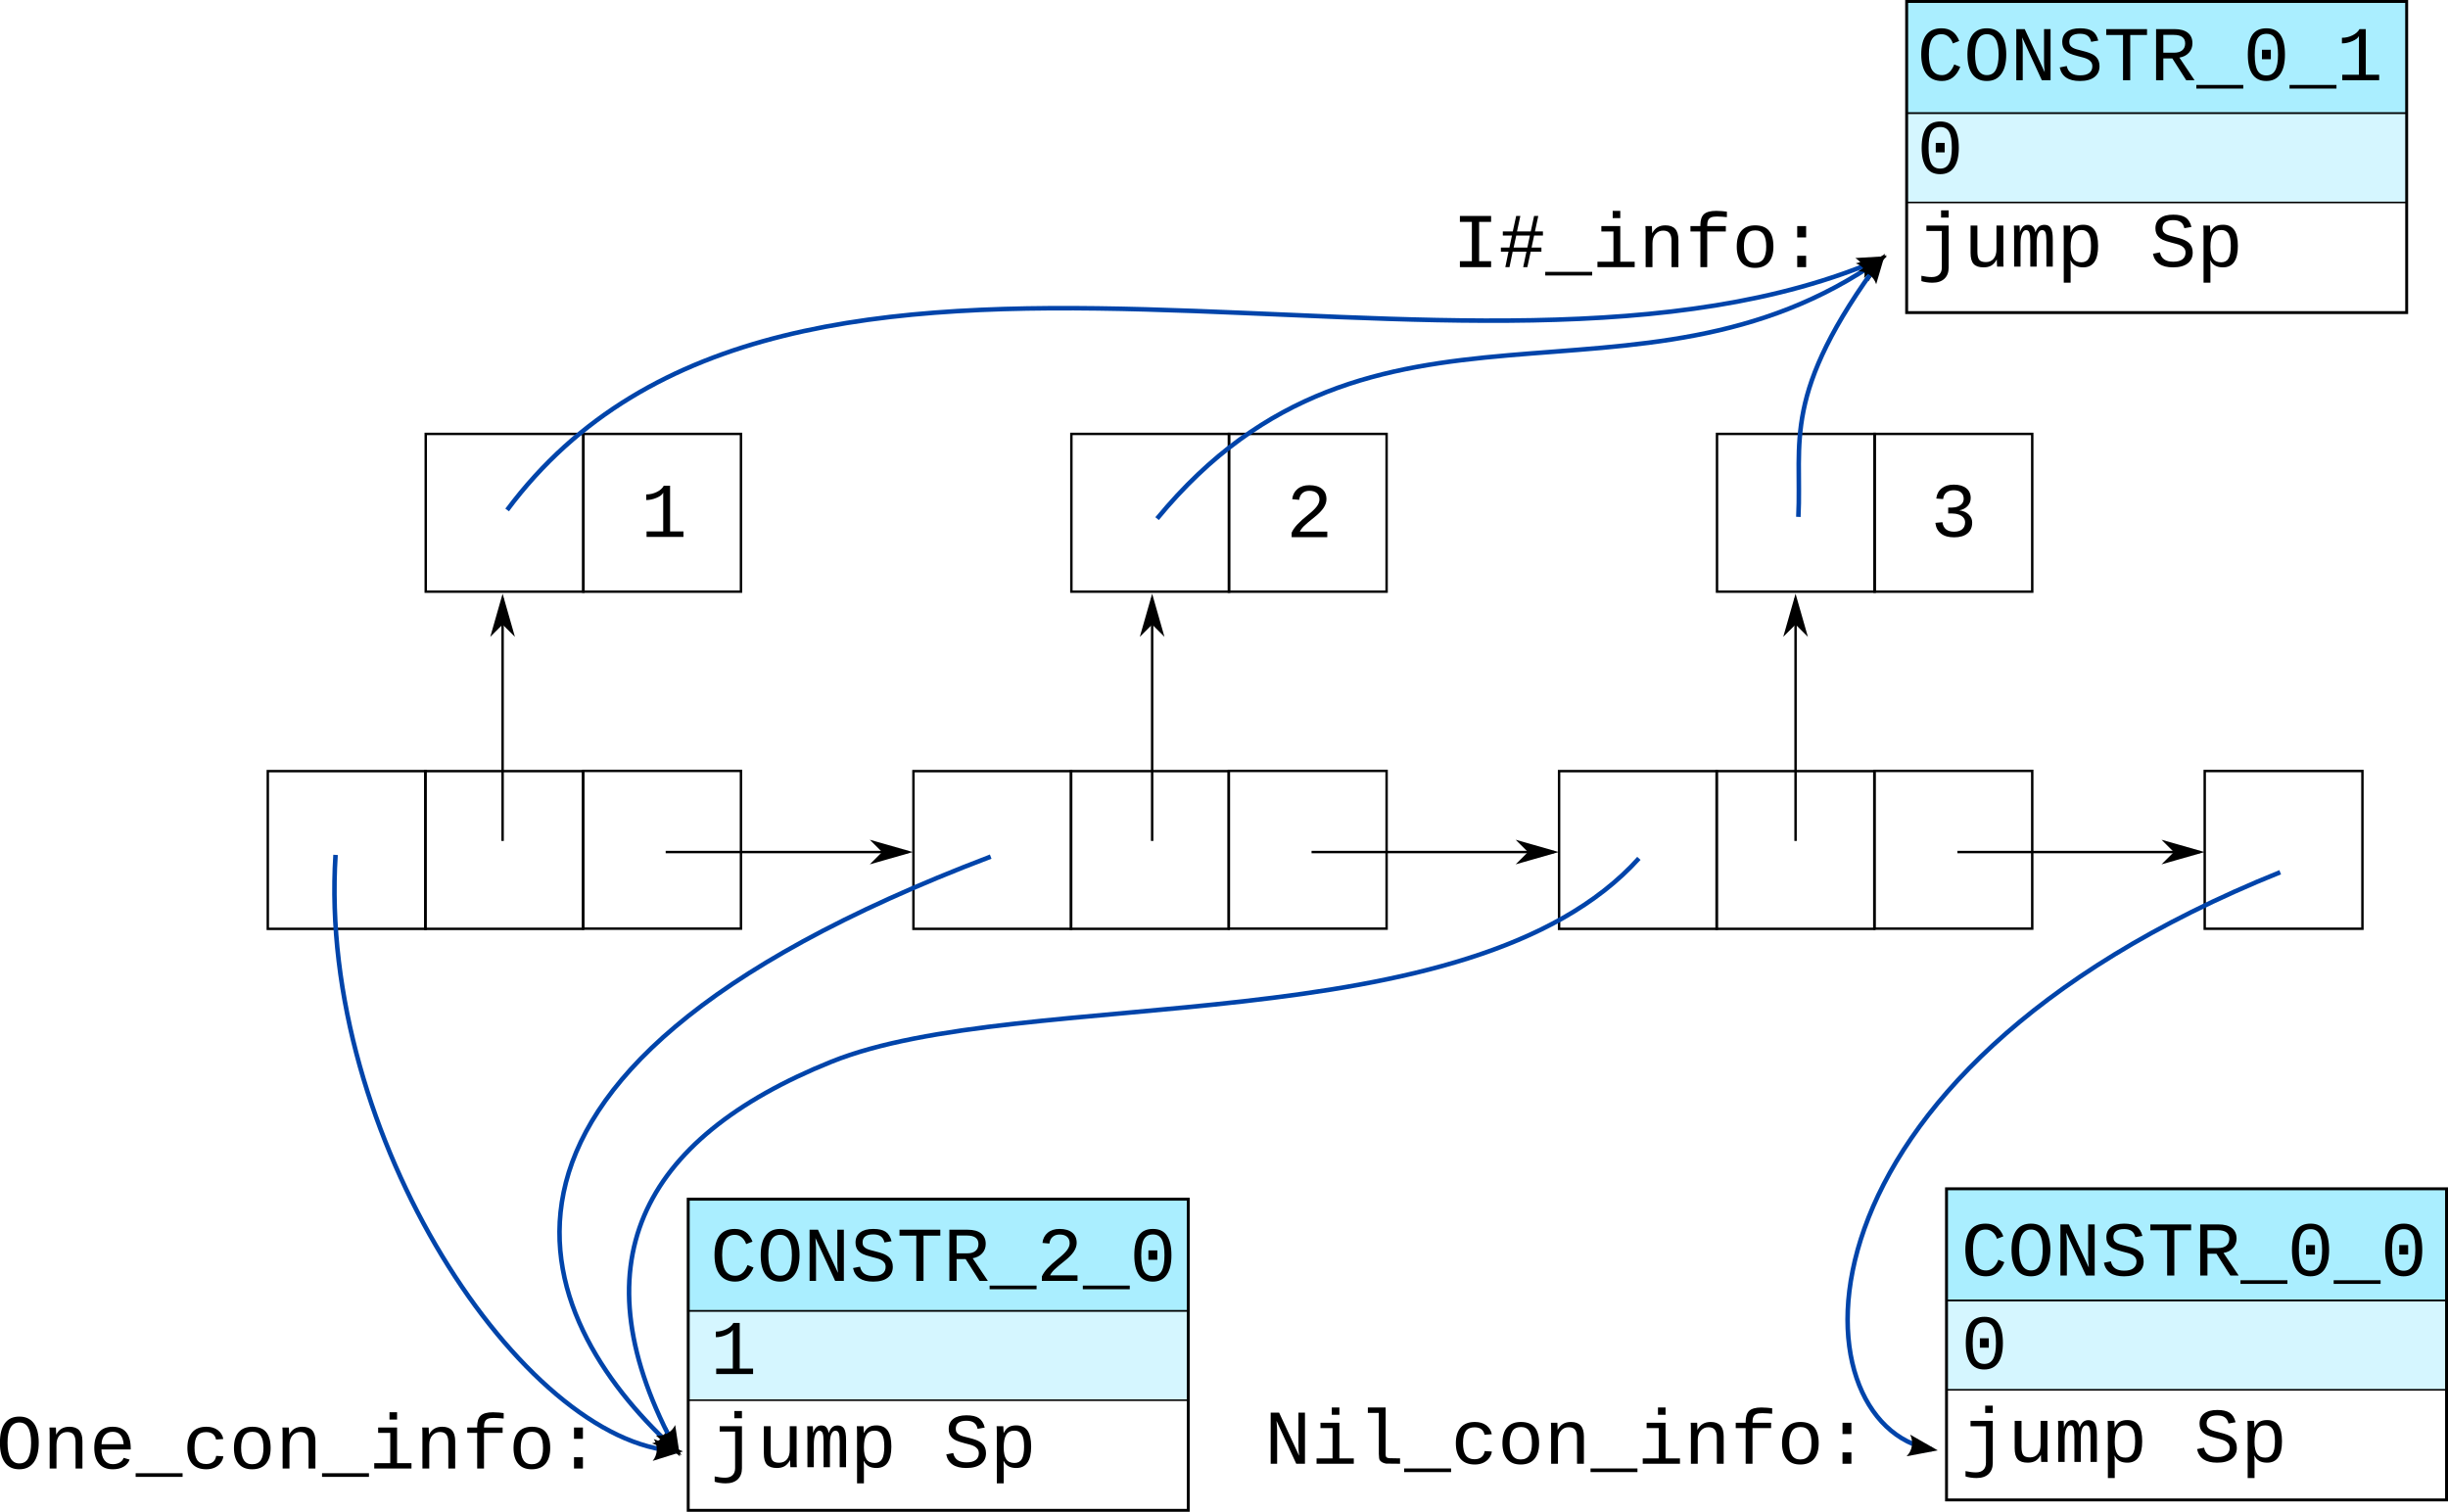
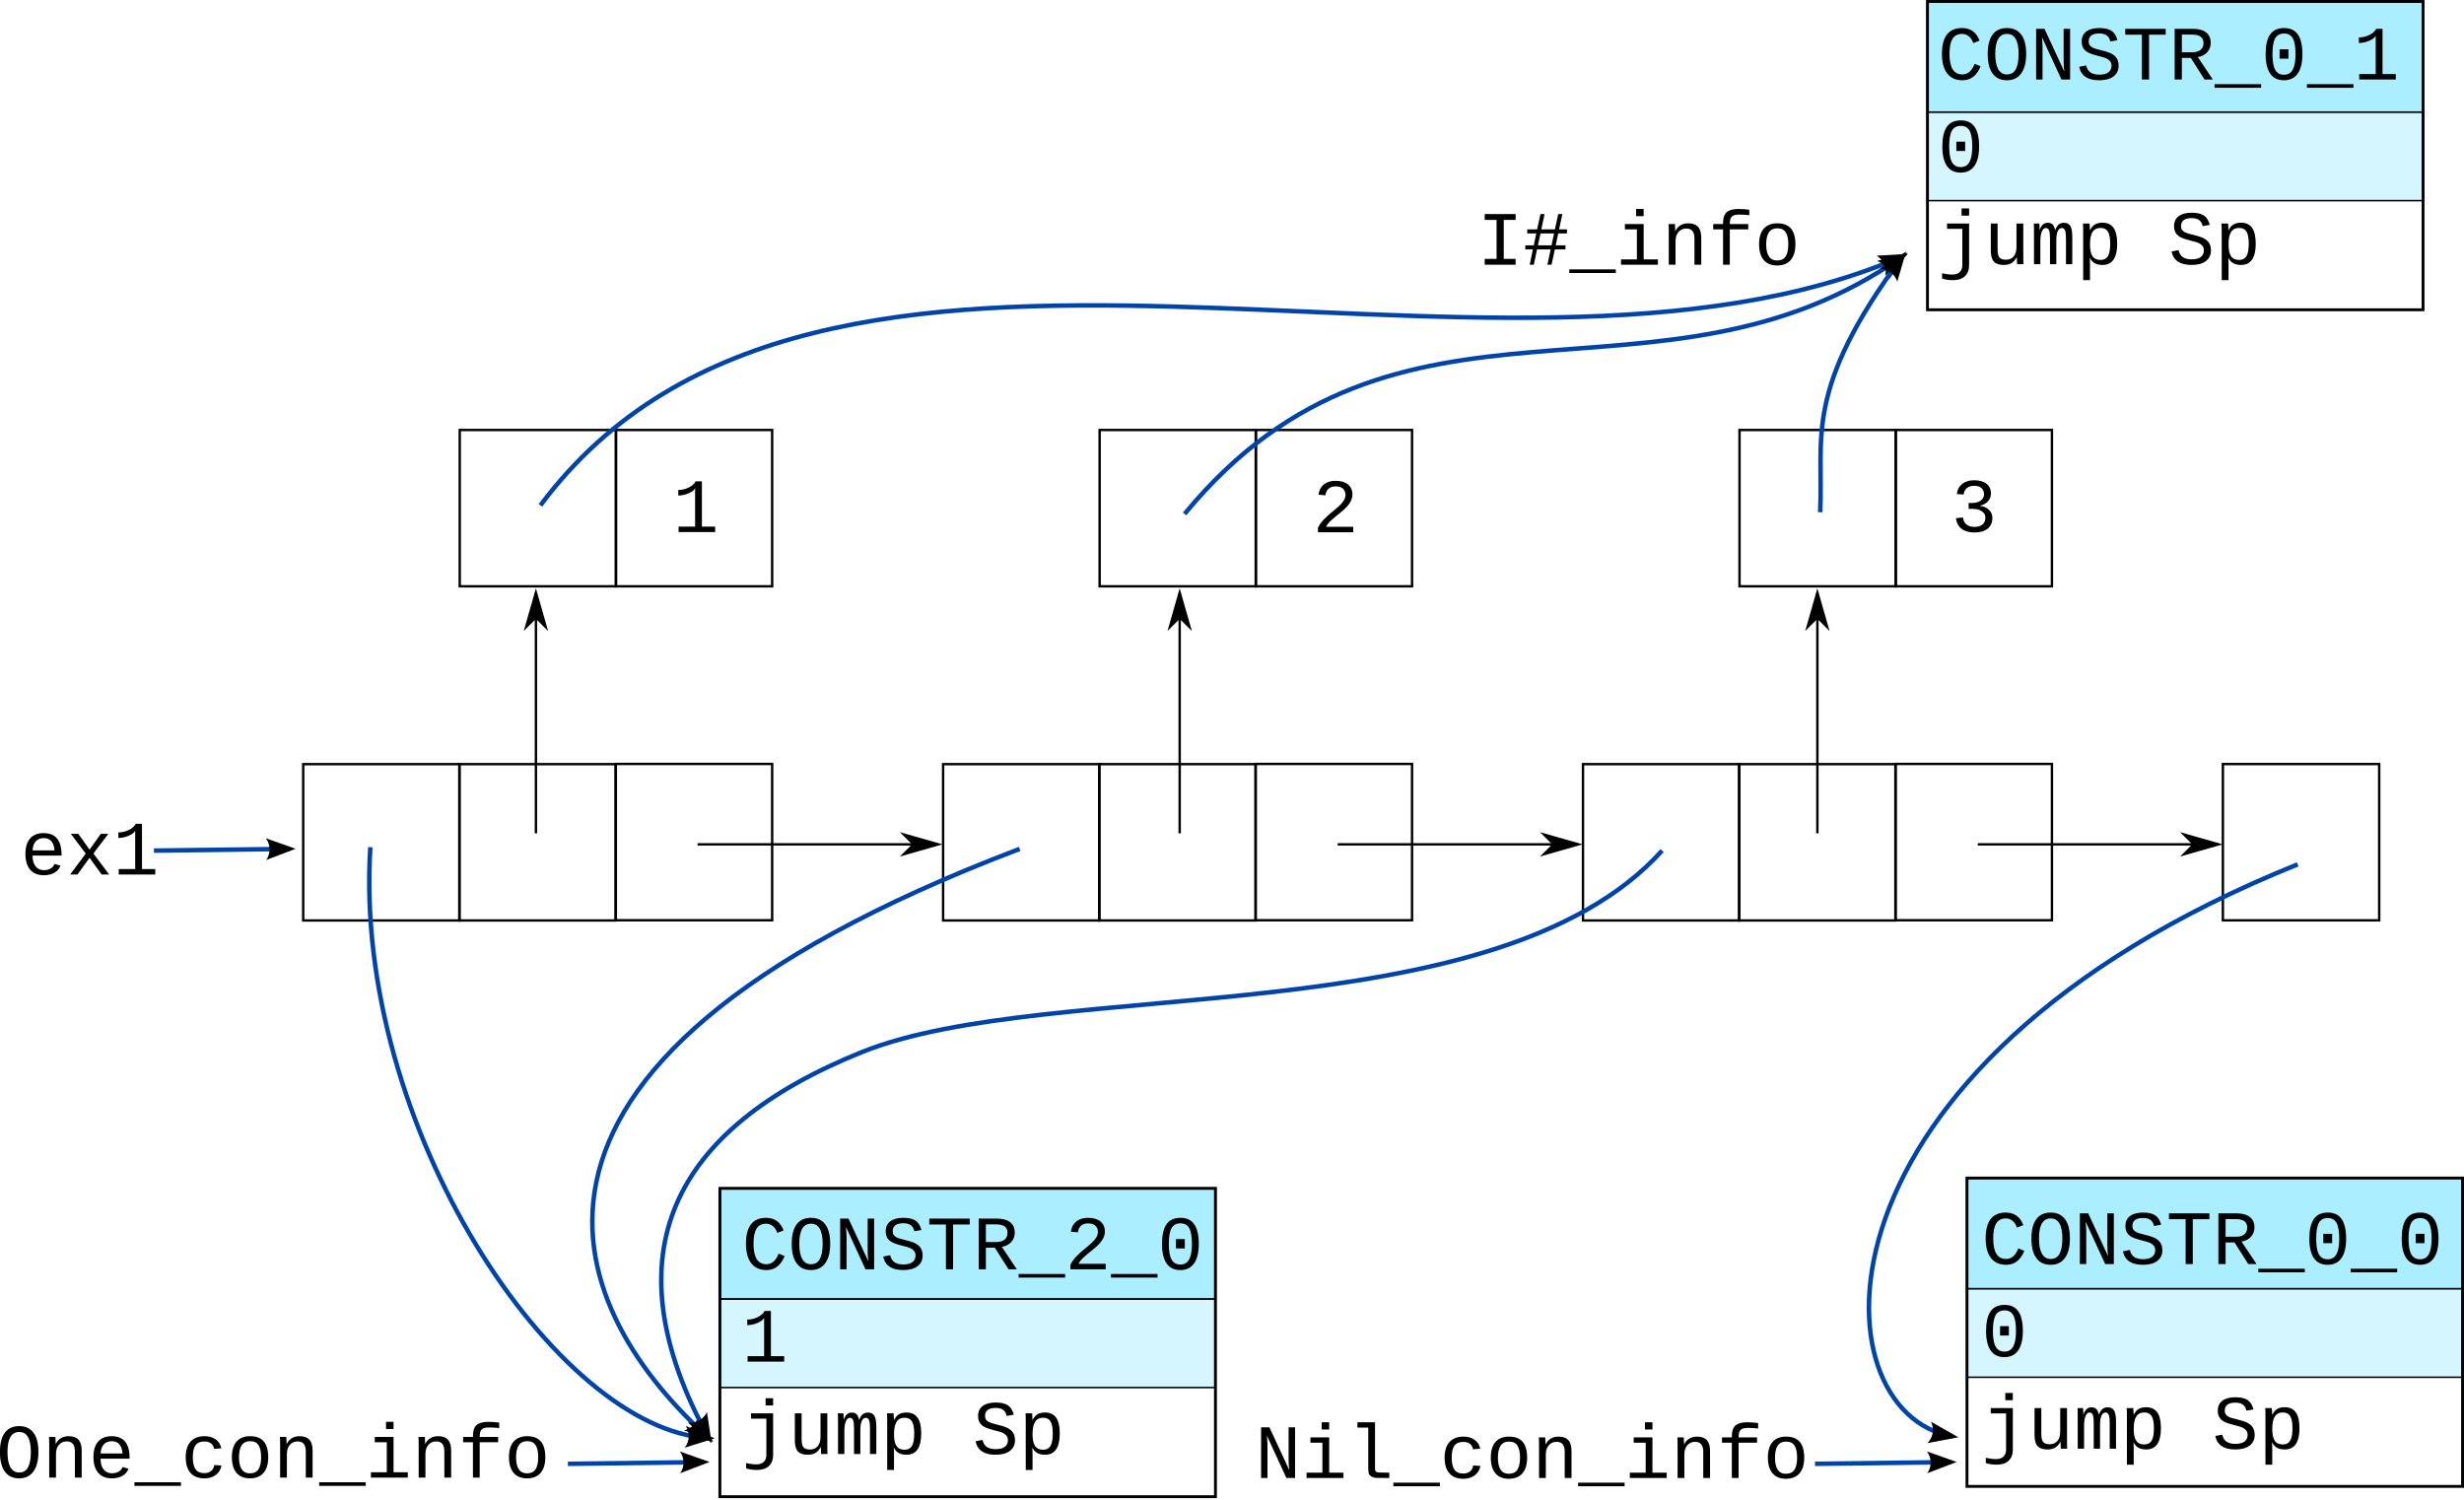
- <svg xmlns="http://www.w3.org/2000/svg" width="1008.869" height="622.987" id="svg2" version="1.1">
+ <svg xmlns="http://www.w3.org/2000/svg" width="1024.583" height="623.39" id="svg2" version="1.1">
  <defs id="defs4">
    <marker orient="auto" refY="0" refX="0" id="Arrow2Mend" style="overflow:visible">
      <path id="path4026" style="font-size:12px;fill-rule:evenodd;stroke-width:0.625;stroke-linejoin:round" d="M 8.719,4.034 -2.207,0.016 8.719,-4.002 c -1.745,2.372 -1.735,5.617 -6e-7,8.035 z" transform="scale(-0.6,-0.6)" />
    </marker>
    <marker orient="auto" refY="0" refX="0" id="Arrow1Lend" style="overflow:visible">
      <path id="path4002" d="M 0,0 5,-5 -12.5,0 5,5 0,0 z" style="fill-rule:evenodd;stroke:#000000;stroke-width:1pt;marker-start:none" transform="matrix(-0.8,0,0,-0.8,-10,0)" />
    </marker>
  </defs>
-   <g id="layer1" transform="translate(39.1698,-230.9019)">
+   <g id="layer1" transform="translate(54.88409,-230.9019)">
    <g id="g4870">
      <rect style="fill:#aaeeff;stroke:#000000;stroke-width:0.718;stroke-miterlimit:4;stroke-opacity:1;stroke-dasharray:none" id="rect4866" width="206.071" height="46.047" x="244.457" y="725.073" />
      <rect y="771.144" x="244.457" height="36.763" width="206.071" id="rect4868" style="fill:#d5f6ff;stroke:#000000;stroke-width:0.642;stroke-miterlimit:4;stroke-opacity:1;stroke-dasharray:none" />
      <rect y="725.073" x="244.457" height="128.217" width="206.071" id="rect4864" style="fill:none;stroke:#000000;stroke-width:1.199;stroke-miterlimit:4;stroke-opacity:1;stroke-dasharray:none" />
    </g>
    <text xml:space="preserve" style="font-size:40px;font-style:normal;font-weight:normal;line-height:125%;letter-spacing:0px;word-spacing:0px;fill:#000000;fill-opacity:1;stroke:none;font-family:Sans" x="388.571" y="295.219" id="text2989">
      <tspan id="tspan2991" x="388.571" y="295.219" />
    </text>
    <text xml:space="preserve" style="font-size:40px;font-style:normal;font-weight:normal;line-height:125%;letter-spacing:0px;word-spacing:0px;fill:#000000;fill-opacity:1;stroke:none;font-family:Sans" x="316.429" y="378.076" id="text2993">
      <tspan id="tspan2995" x="316.429" y="378.076" />
    </text>
    <text xml:space="preserve" style="font-size:32px;font-style:normal;font-variant:normal;font-weight:normal;font-stretch:normal;text-align:start;line-height:120%;letter-spacing:0px;word-spacing:0px;writing-mode:lr-tb;text-anchor:start;fill:#000000;fill-opacity:1;stroke:none;font-family:Courier New;-inkscape-font-specification:Courier New" x="559.328" y="340.983" id="text3017">
-       <tspan id="tspan3019" x="559.328" y="340.983">I#_info:</tspan>
+       <tspan id="tspan3019" x="559.328" y="340.983">I#_info</tspan>
    </text>
    <g id="g5267" transform="translate(2.142857,2.142857)">
      <g transform="translate(516.4286,-6.428572)" id="g4875">
        <rect style="fill:#aaeeff;stroke:#000000;stroke-width:0.718;stroke-miterlimit:4;stroke-opacity:1;stroke-dasharray:none" id="rect4877" width="206.071" height="46.047" x="244.457" y="725.073" />
        <rect y="771.144" x="244.457" height="36.763" width="206.071" id="rect4879" style="fill:#d5f6ff;stroke:#000000;stroke-width:0.642;stroke-miterlimit:4;stroke-opacity:1;stroke-dasharray:none" />
        <rect y="725.073" x="244.457" height="128.217" width="206.071" id="rect4881" style="fill:none;stroke:#000000;stroke-width:1.199;stroke-miterlimit:4;stroke-opacity:1;stroke-dasharray:none" />
      </g>
      <text id="text3025" y="754.401" x="766.885" style="font-size:32px;font-style:normal;font-variant:normal;font-weight:normal;font-stretch:normal;text-align:start;line-height:120%;letter-spacing:0px;word-spacing:0px;writing-mode:lr-tb;text-anchor:start;fill:#000000;fill-opacity:1;stroke:none;font-family:Courier New;-inkscape-font-specification:Courier New" xml:space="preserve">
        <tspan y="754.401" x="766.885" id="tspan3027">CONSTR_0_0</tspan>
        <tspan id="tspan3277" y="792.801" x="766.885">0</tspan>
        <tspan id="tspan3287" y="831.201" x="766.885">jump Sp</tspan>
      </text>
    </g>
    <text xml:space="preserve" style="font-size:32px;font-style:normal;font-variant:normal;font-weight:normal;font-stretch:normal;text-align:start;line-height:120%;letter-spacing:0px;word-spacing:0px;writing-mode:lr-tb;text-anchor:start;fill:#000000;fill-opacity:1;stroke:none;font-family:Courier New;-inkscape-font-specification:Courier New" x="253.534" y="758.734" id="text3029">
      <tspan id="tspan3031" x="253.534" y="758.734">CONSTR_2_0</tspan>
      <tspan x="253.534" y="797.134" id="tspan3279">1</tspan>
      <tspan x="253.534" y="835.534" id="tspan3283">jump Sp</tspan>
    </text>
    <g id="g5279" transform="translate(296.4286,145.7143)">
      <g id="g4883" transform="translate(205.7143,-639.2857)">
        <rect y="725.073" x="244.457" height="46.047" width="206.071" id="rect4885" style="fill:#aaeeff;stroke:#000000;stroke-width:0.718;stroke-miterlimit:4;stroke-opacity:1;stroke-dasharray:none" />
        <rect style="fill:#d5f6ff;stroke:#000000;stroke-width:0.642;stroke-miterlimit:4;stroke-opacity:1;stroke-dasharray:none" id="rect4887" width="206.071" height="36.763" x="244.457" y="771.144" />
        <rect style="fill:none;stroke:#000000;stroke-width:1.199;stroke-miterlimit:4;stroke-opacity:1;stroke-dasharray:none" id="rect4889" width="206.071" height="128.217" x="244.457" y="725.073" />
      </g>
      <text id="text3033" y="118.252" x="454.417" style="font-size:32px;font-style:normal;font-variant:normal;font-weight:normal;font-stretch:normal;text-align:start;line-height:120%;letter-spacing:0px;word-spacing:0px;writing-mode:lr-tb;text-anchor:start;fill:#000000;fill-opacity:1;stroke:none;font-family:Courier New;-inkscape-font-specification:Courier New" xml:space="preserve">
        <tspan y="118.252" x="454.417" id="tspan3035">CONSTR_0_1</tspan>
        <tspan id="tspan4891" y="156.652" x="454.417">0</tspan>
        <tspan id="tspan4893" y="195.052" x="454.417">jump Sp</tspan>
      </text>
    </g>
    <g id="g3106" transform="translate(-530.3301,335.8757)">
      <rect style="fill:none;stroke:#000000" y="212.795" x="601.526" height="65" width="65" id="rect3037-4" />
      <rect style="fill:none;stroke:#000000" y="212.795" x="666.436" height="65" width="65" id="rect3037-5-24" />
      <rect style="fill:none;stroke:#000000" y="212.706" x="731.526" height="65" width="65" id="rect3037-5-2-5" />
    </g>
    <g id="g3951" transform="translate(23.45327,58.57143)">
      <text id="text2985" y="393.579" x="201.387" style="font-size:32px;font-style:normal;font-variant:normal;font-weight:normal;font-stretch:normal;text-align:start;line-height:120%;letter-spacing:0px;word-spacing:0px;writing-mode:lr-tb;text-anchor:start;fill:#000000;fill-opacity:1;stroke:none;font-family:Courier New;-inkscape-font-specification:Courier New" xml:space="preserve">
        <tspan y="393.579" x="201.387" id="tspan2987">1</tspan>
      </text>
      <g id="g3123-8" transform="translate(-298.5971,203.779)">
        <rect id="rect3037-6" width="65" height="65" x="411.429" y="147.362" style="fill:none;stroke:#000000" />
        <rect id="rect3037-5-5" width="65" height="65" x="476.339" y="147.362" style="fill:none;stroke:#000000" />
      </g>
    </g>
-     <text xml:space="preserve" style="font-size:32px;font-style:normal;font-variant:normal;font-weight:normal;font-stretch:normal;text-align:start;line-height:120%;letter-spacing:0px;word-spacing:0px;writing-mode:lr-tb;text-anchor:start;fill:#000000;fill-opacity:1;stroke:none;font-family:Courier New;-inkscape-font-specification:Courier New" x="-40.795" y="836.067" id="text3160">
-       <tspan id="tspan3162" x="-40.795" y="836.067">One_con_info:</tspan>
+     <text xml:space="preserve" style="font-size:32px;font-style:normal;font-variant:normal;font-weight:normal;font-stretch:normal;text-align:start;line-height:120%;letter-spacing:0px;word-spacing:0px;writing-mode:lr-tb;text-anchor:start;fill:#000000;fill-opacity:1;stroke:none;font-family:Courier New;-inkscape-font-specification:Courier New" x="-56.509" y="845.353" id="text3160">
+       <tspan id="tspan3162" x="-56.509" y="845.353">One_con_info</tspan>
    </text>
-     <text xml:space="preserve" style="font-size:32px;font-style:normal;font-variant:normal;font-weight:normal;font-stretch:normal;text-align:start;line-height:120%;letter-spacing:0px;word-spacing:0px;writing-mode:lr-tb;text-anchor:start;fill:#000000;fill-opacity:1;stroke:none;font-family:Courier New;-inkscape-font-specification:Courier New" x="481.974" y="834.097" id="text3164">
-       <tspan id="tspan3166" x="481.974" y="834.097">Nil_con_info:</tspan>
-       <tspan x="481.974" y="872.497" id="tspan3168" />
+     <text xml:space="preserve" style="font-size:32px;font-style:normal;font-variant:normal;font-weight:normal;font-stretch:normal;text-align:start;line-height:120%;letter-spacing:0px;word-spacing:0px;writing-mode:lr-tb;text-anchor:start;fill:#000000;fill-opacity:1;stroke:none;font-family:Courier New;-inkscape-font-specification:Courier New" x="466.974" y="845.526" id="text3164">
+       <tspan id="tspan3166" x="466.974" y="845.526">Nil_con_info</tspan>
+       <tspan x="466.974" y="883.926" id="tspan3168" />
    </text>
    <rect id="rect3037-6-8" width="65" height="65" x="869.436" y="548.626" style="fill:none;stroke:#000000" />
    <g id="g3106-5" transform="translate(-264.25,335.8757)">
      <rect style="fill:none;stroke:#000000" y="212.795" x="601.526" height="65" width="65" id="rect3037-4-9" />
      <rect style="fill:none;stroke:#000000" y="212.795" x="666.436" height="65" width="65" id="rect3037-5-24-9" />
      <rect style="fill:none;stroke:#000000" y="212.706" x="731.526" height="65" width="65" id="rect3037-5-2-5-5" />
    </g>
    <g id="g3944" transform="translate(85.48254,58.57143)">
      <text id="text3009" y="393.68" x="405.411" style="font-size:32px;font-style:normal;font-variant:normal;font-weight:normal;font-stretch:normal;text-align:start;line-height:120%;letter-spacing:0px;word-spacing:0px;writing-mode:lr-tb;text-anchor:start;fill:#000000;fill-opacity:1;stroke:none;font-family:Courier New;-inkscape-font-specification:Courier New" xml:space="preserve">
        <tspan y="393.68" x="405.411" id="tspan3011">2</tspan>
      </text>
      <g id="g3123-8-6" transform="translate(-94.54626,203.779)">
        <rect id="rect3037-6-7" width="65" height="65" x="411.429" y="147.362" style="fill:none;stroke:#000000" />
        <rect id="rect3037-5-5-7" width="65" height="65" x="476.339" y="147.362" style="fill:none;stroke:#000000" />
      </g>
    </g>
    <g id="g3106-1" transform="translate(1.830078,335.8757)">
      <rect style="fill:none;stroke:#000000" y="212.795" x="601.526" height="65" width="65" id="rect3037-4-5" />
      <rect style="fill:none;stroke:#000000" y="212.795" x="666.436" height="65" width="65" id="rect3037-5-24-93" />
      <rect style="fill:none;stroke:#000000" y="212.706" x="731.526" height="65" width="65" id="rect3037-5-2-5-9" />
    </g>
    <g id="g3937" transform="translate(162.6641,58.57143)">
      <text id="text3013" y="393.446" x="593.769" style="font-size:32px;font-style:normal;font-variant:normal;font-weight:normal;font-stretch:normal;text-align:start;line-height:120%;letter-spacing:0px;word-spacing:0px;writing-mode:lr-tb;text-anchor:start;fill:#000000;fill-opacity:1;stroke:none;font-family:Courier New;-inkscape-font-specification:Courier New" xml:space="preserve">
        <tspan y="393.446" x="593.769" id="tspan3015">3</tspan>
      </text>
      <g id="g3123-8-9" transform="translate(94.35226,203.779)">
        <rect id="rect3037-6-75" width="65" height="65" x="411.429" y="147.362" style="fill:none;stroke:#000000" />
        <rect id="rect3037-5-5-3" width="65" height="65" x="476.339" y="147.362" style="fill:none;stroke:#000000" />
      </g>
    </g>
    <path style="fill:none;stroke:#0044aa;stroke-width:1.875;stroke-linecap:butt;stroke-linejoin:miter;stroke-miterlimit:4;stroke-opacity:1;stroke-dasharray:none;marker-end:url(#Arrow2Mend)" d="M 99.117,583.195 C 91.703,699.243 176.624,825.782 239.831,828.909" id="path4620" />
    <path id="path4852" d="m 501.346,582.021 99.941,0" style="fill:none;stroke:#000000;stroke-width:1px;stroke-linecap:butt;stroke-linejoin:miter;stroke-opacity:1;marker-end:url(#Arrow1Lend)" />
    <path style="fill:none;stroke:#000000;stroke-width:1px;stroke-linecap:butt;stroke-linejoin:miter;stroke-opacity:1;marker-end:url(#Arrow1Lend)" d="m 767.521,582.021 99.941,0" id="path4854" />
    <path id="path4856" d="m 235.171,582.021 99.941,0" style="fill:none;stroke:#000000;stroke-width:1px;stroke-linecap:butt;stroke-linejoin:miter;stroke-opacity:1;marker-end:url(#Arrow1Lend)" />
    <path style="fill:none;stroke:#000000;stroke-width:1px;stroke-linecap:butt;stroke-linejoin:miter;stroke-opacity:1;marker-end:url(#Arrow1Lend)" d="m 167.963,577.443 0,-99.941" id="path4858" />
    <path id="path4860" d="m 435.654,577.443 0,-99.941" style="fill:none;stroke:#000000;stroke-width:1px;stroke-linecap:butt;stroke-linejoin:miter;stroke-opacity:1;marker-end:url(#Arrow1Lend)" />
    <path style="fill:none;stroke:#000000;stroke-width:1px;stroke-linecap:butt;stroke-linejoin:miter;stroke-opacity:1;marker-end:url(#Arrow1Lend)" d="m 700.819,577.443 0,-99.941" id="path4862" />
    <path id="path5263" d="m 369.117,583.909 c -241.855,91.888 -184.385,195.413 -129.286,245" style="fill:none;stroke:#0044aa;stroke-width:1.875;stroke-linecap:butt;stroke-linejoin:miter;stroke-miterlimit:4;stroke-opacity:1;stroke-dasharray:none;marker-end:url(#Arrow2Mend)" />
    <path style="fill:none;stroke:#0044aa;stroke-width:1.875;stroke-linecap:butt;stroke-linejoin:miter;stroke-miterlimit:4;stroke-opacity:1;stroke-dasharray:none;marker-end:url(#Arrow2Mend)" d="m 636.259,584.623 c -69.617,77.106 -254.022,52.053 -332.838,83.821 -78.816,31.768 -105.614,83.929 -63.591,160.465" id="path5265" />
    <path id="path5277" d="M 900.545,590.338 C 692.384,674.211 699.697,818.597 756.974,828.195" style="fill:none;stroke:#0044aa;stroke-width:1.875;stroke-linecap:butt;stroke-linejoin:miter;stroke-miterlimit:4;stroke-opacity:1;stroke-dasharray:none;marker-end:url(#Arrow2Mend)" />
    <path style="fill:none;stroke:#0044aa;stroke-width:1.875;stroke-linecap:butt;stroke-linejoin:miter;stroke-miterlimit:4;stroke-opacity:1;stroke-dasharray:none;marker-end:url(#Arrow2Mend)" d="M 169.831,441.052 C 286.345,284.748 566.129,411.47 736.259,337.48" id="path5289" />
    <path id="path5291" d="M 437.688,444.623 C 526.345,336.89 635.415,408.613 736.259,337.48" style="fill:none;stroke:#0044aa;stroke-width:1.875;stroke-linecap:butt;stroke-linejoin:miter;stroke-miterlimit:4;stroke-opacity:1;stroke-dasharray:none;marker-end:url(#Arrow2Mend)" />
    <path style="fill:none;stroke:#0044aa;stroke-width:1.875;stroke-linecap:butt;stroke-linejoin:miter;stroke-miterlimit:4;stroke-opacity:1;stroke-dasharray:none;marker-end:url(#Arrow2Mend)" d="m 701.974,443.909 c 1.515,-31.304 -7.273,-50.296 34.286,-106.429" id="path5293" />
+     <text id="text5430" y="594.554" x="-46.387" style="font-size:32px;font-style:normal;font-variant:normal;font-weight:normal;font-stretch:normal;text-align:start;line-height:120%;letter-spacing:0px;word-spacing:0px;writing-mode:lr-tb;text-anchor:start;fill:#000000;fill-opacity:1;stroke:none;font-family:Courier New;-inkscape-font-specification:Courier New" xml:space="preserve">
+       <tspan y="594.554" x="-46.387" id="tspan5432">ex1</tspan>
+     </text>
+     <path id="path5434" d="M 9.117,584.623 65.545,583.909" style="fill:none;stroke:#0044aa;stroke-width:1.875;stroke-linecap:butt;stroke-linejoin:miter;stroke-miterlimit:4;stroke-opacity:1;stroke-dasharray:none;marker-end:url(#Arrow2Mend)" />
+     <path style="fill:none;stroke:#0044aa;stroke-width:1.875;stroke-linecap:butt;stroke-linejoin:miter;stroke-miterlimit:4;stroke-opacity:1;stroke-dasharray:none;marker-end:url(#Arrow2Mend)" d="m 181.259,839.623 56.429,-0.714" id="path5436" />
+     <path id="path5438" d="m 699.831,839.623 56.429,-0.714" style="fill:none;stroke:#0044aa;stroke-width:1.875;stroke-linecap:butt;stroke-linejoin:miter;stroke-miterlimit:4;stroke-opacity:1;stroke-dasharray:none;marker-end:url(#Arrow2Mend)" />
  </g>
</svg>
